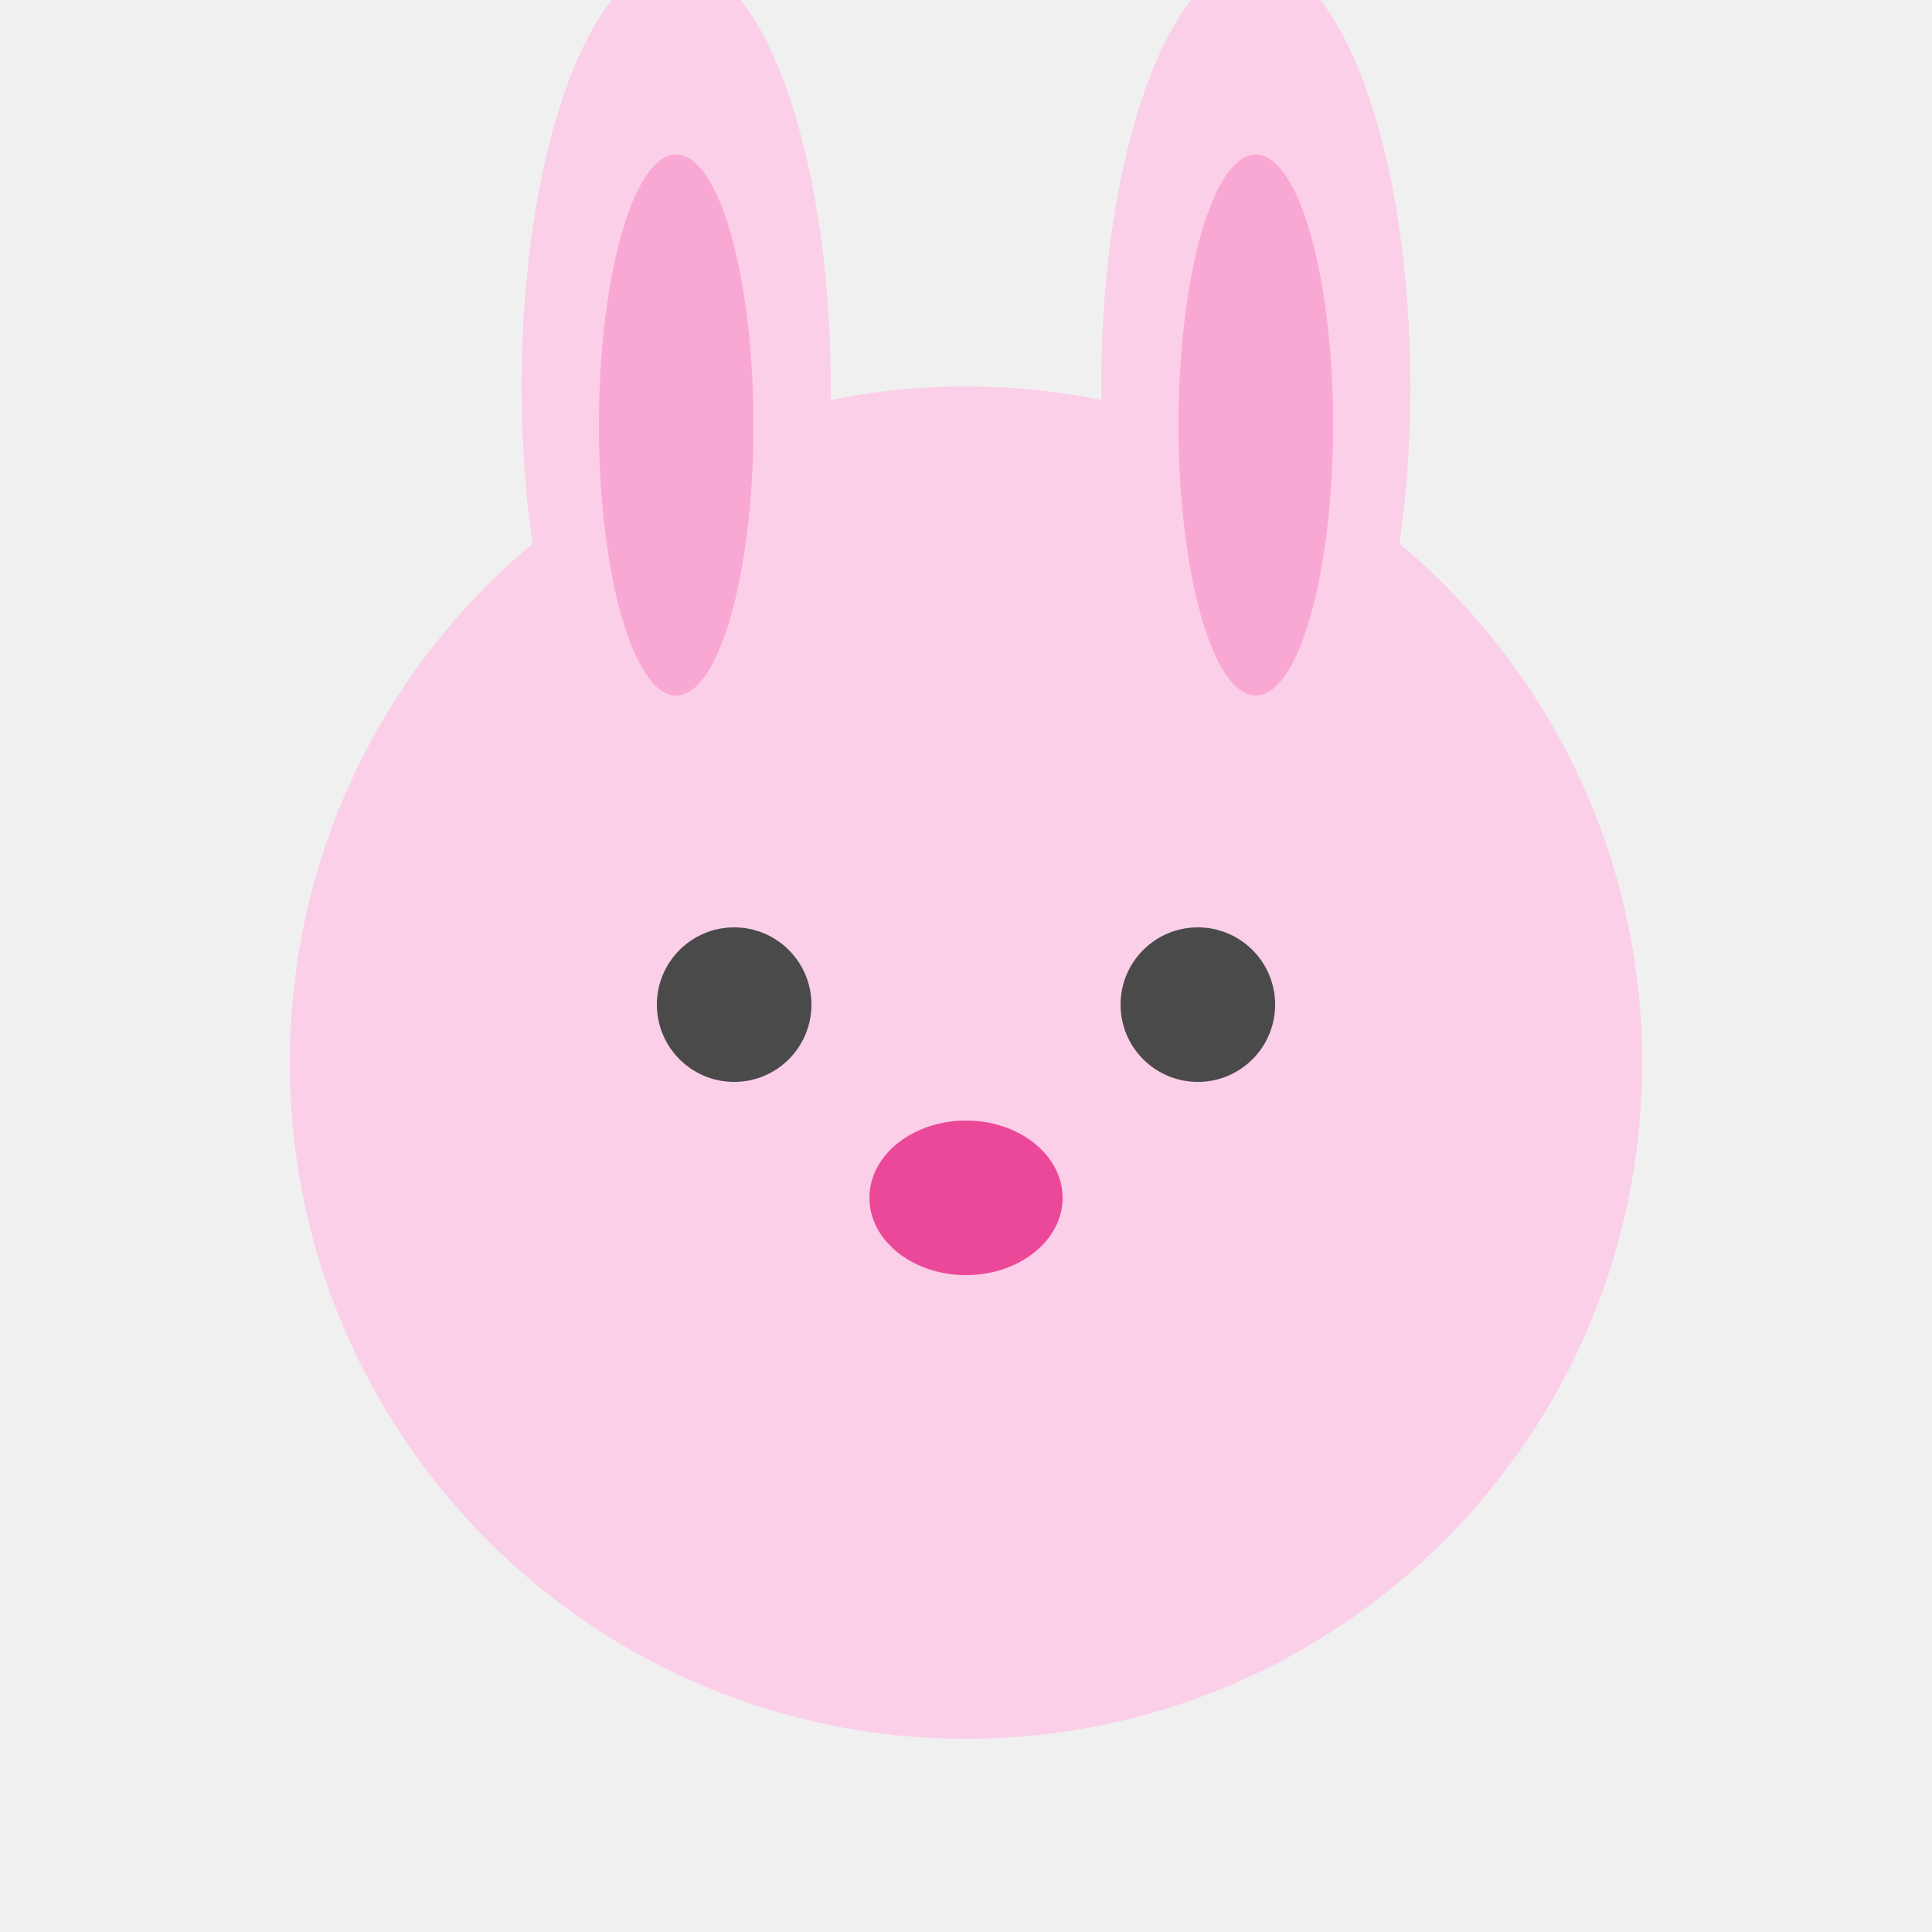
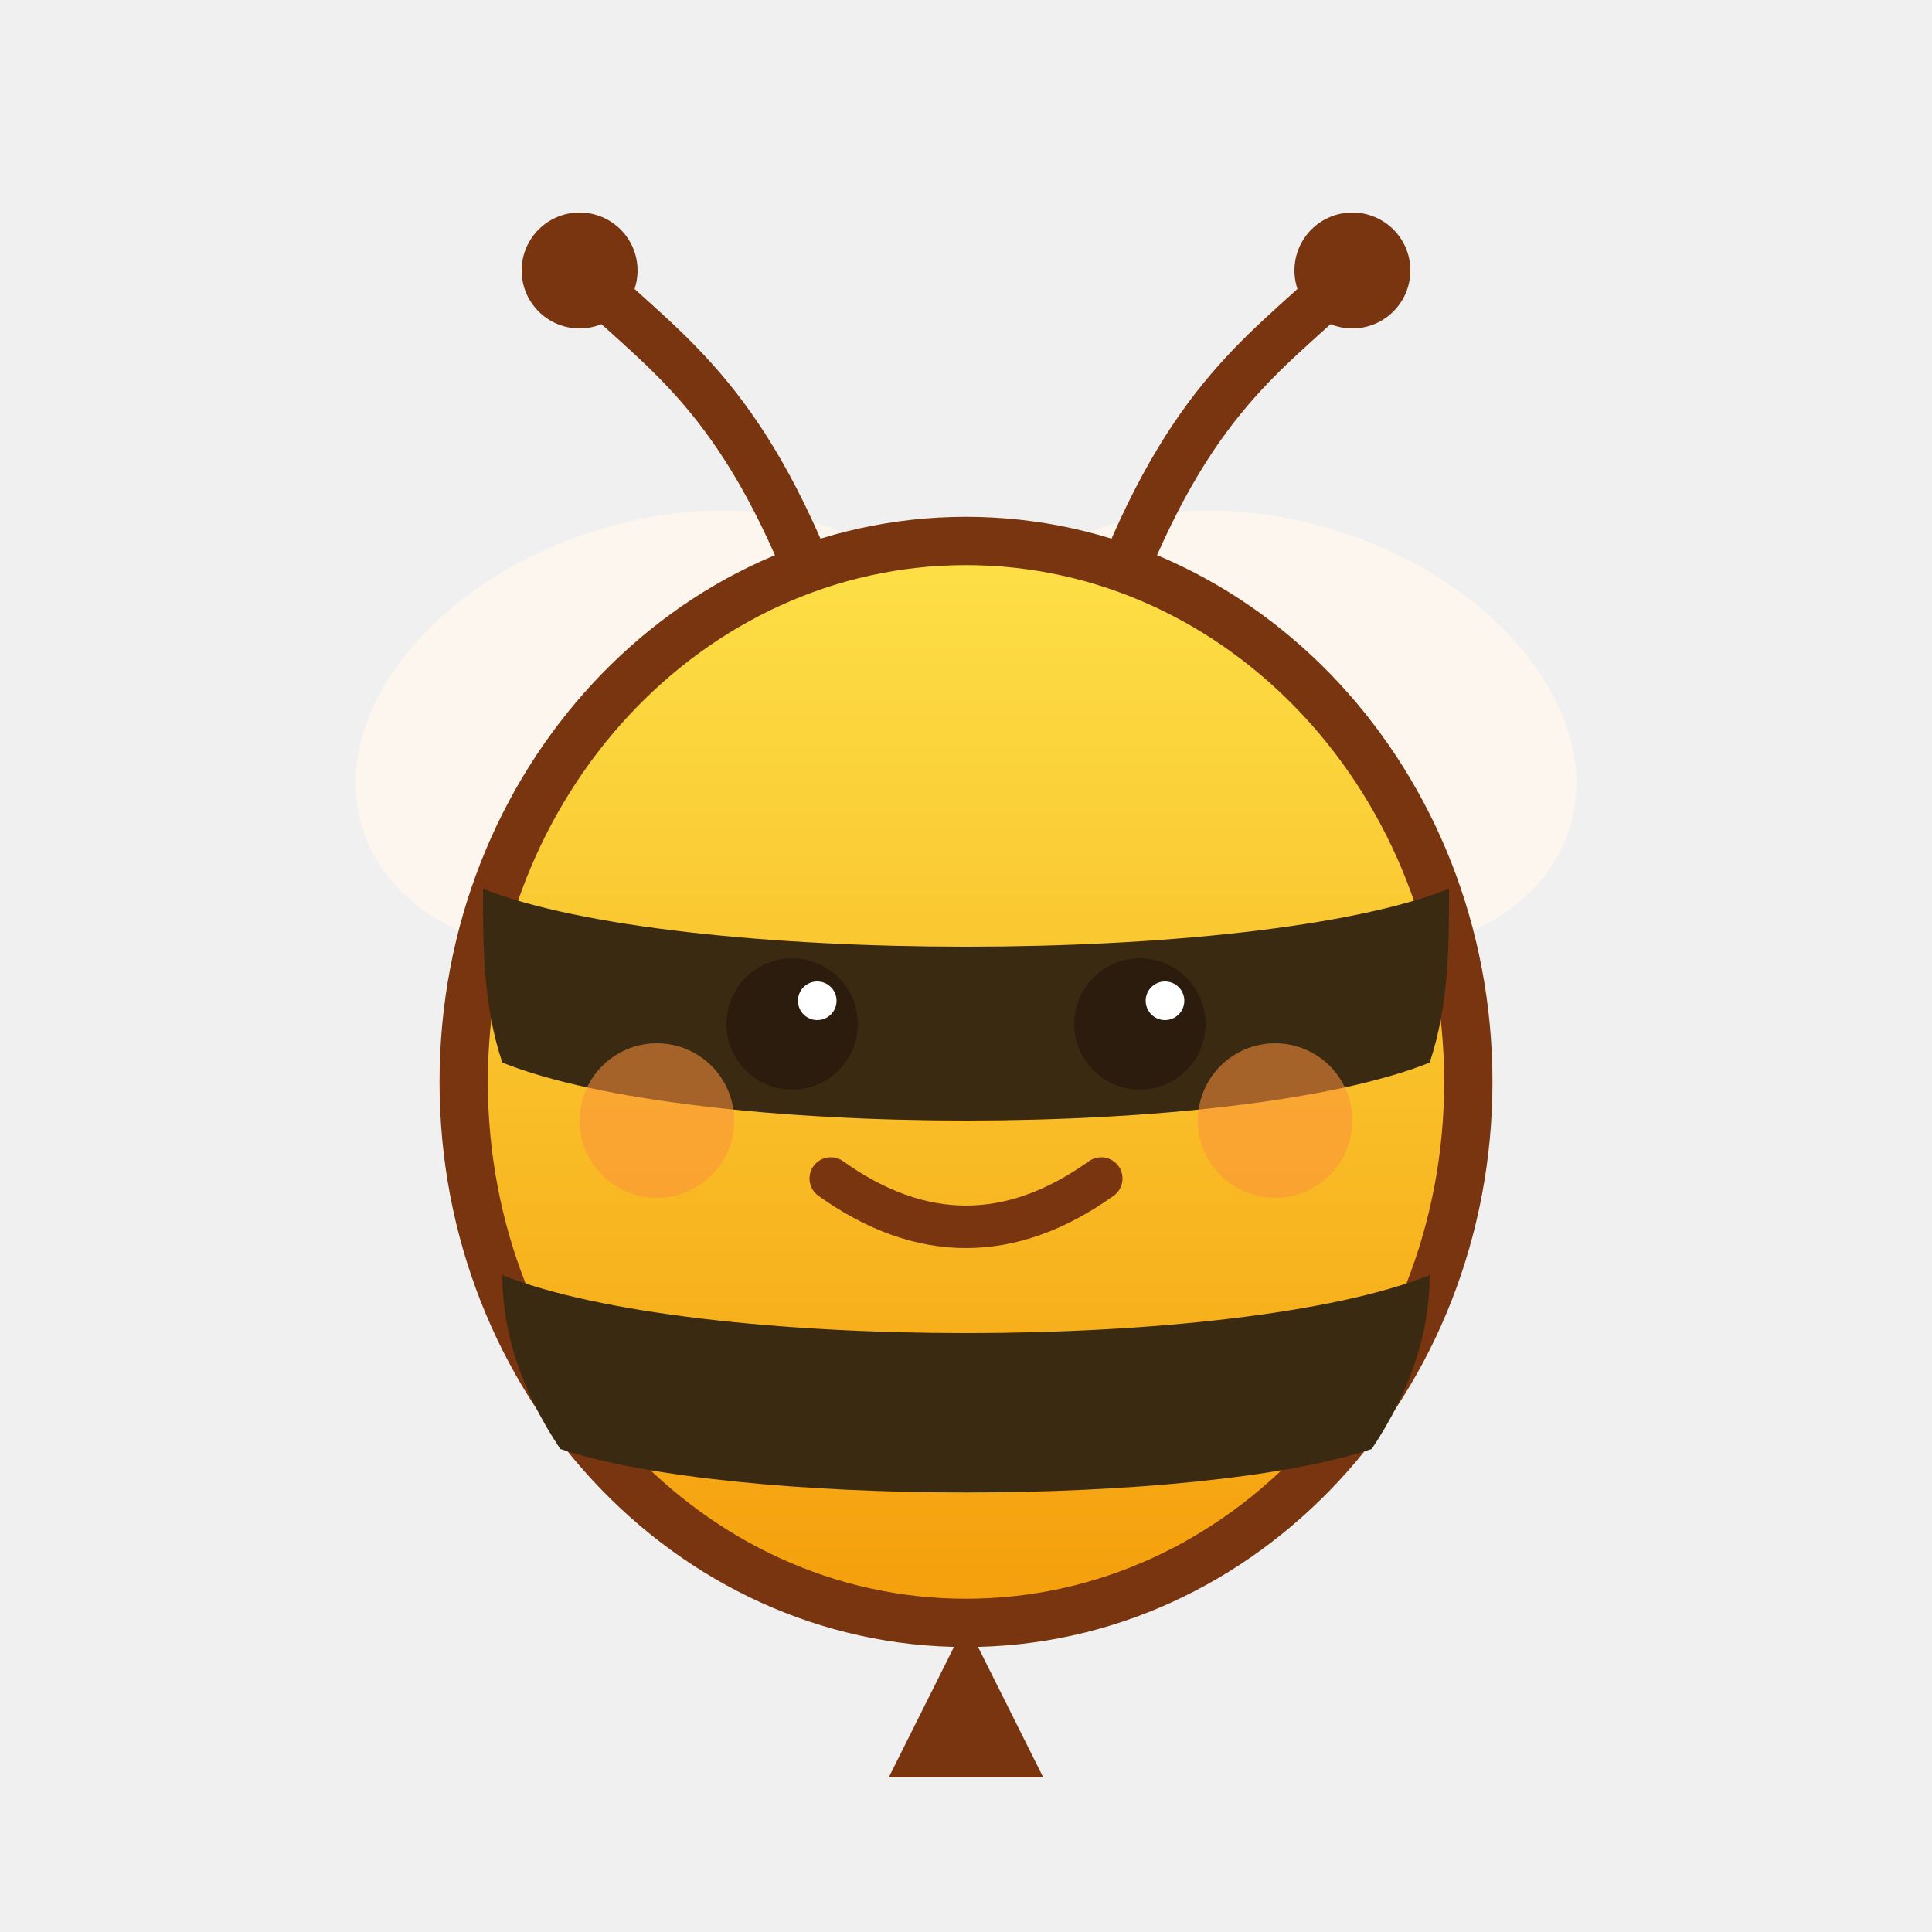
<svg xmlns="http://www.w3.org/2000/svg" viewBox="0 0 100 100">
-   <circle cx="50" cy="55" r="35" fill="#fbcfe8" />
-   <ellipse cx="35" cy="20" rx="8" ry="22" fill="#fbcfe8" />
-   <ellipse cx="65" cy="20" rx="8" ry="22" fill="#fbcfe8" />
-   <ellipse cx="35" cy="22" rx="4" ry="14" fill="#f9a8d4" />
-   <ellipse cx="65" cy="22" rx="4" ry="14" fill="#f9a8d4" />
-   <circle cx="38" cy="52" r="4" fill="#4a4a4a" />
-   <circle cx="62" cy="52" r="4" fill="#4a4a4a" />
-   <ellipse cx="50" cy="62" rx="5" ry="4" fill="#ec4899" />
+   <defs>
+     <linearGradient id="bodyGrad" x1="0%" y1="0%" x2="0%" y2="100%">
+       <stop offset="0%" stop-color="#fde047" />
+       <stop offset="100%" stop-color="#f59e0b" />
+     </linearGradient>
+   </defs>
+   <ellipse cx="34" cy="38" rx="16" ry="11" fill="#fff7ed" opacity="0.85" transform="rotate(-18 34 38)" />
+   <ellipse cx="66" cy="38" rx="16" ry="11" fill="#fff7ed" opacity="0.85" transform="rotate(18 66 38)" />
+   <path d="M42 30 C 38 20, 34 18, 30 14" stroke="#78350f" stroke-width="2.5" fill="none" stroke-linecap="round" />
+   <path d="M58 30 C 62 20, 66 18, 70 14" stroke="#78350f" stroke-width="2.5" fill="none" stroke-linecap="round" />
+   <circle cx="30" cy="14" r="3" fill="#78350f" />
+   <circle cx="70" cy="14" r="3" fill="#78350f" />
+   <ellipse cx="50" cy="56" rx="26" ry="28" fill="url(#bodyGrad)" stroke="#78350f" stroke-width="2.5" />
+   <path d="M25 46 C 35 50, 65 50, 75 46 C 75 49, 75 52, 74 55 C 64 59, 36 59, 26 55 C 25 52, 25 49, 25 46 Z" fill="#3b2a12" />
+   <path d="M26 66 C 36 70, 64 70, 74 66 C 74 69, 73 72, 71 75 C 62 78, 38 78, 29 75 C 27 72, 26 69, 26 66 Z" fill="#3b2a12" />
+   <circle cx="41" cy="53" r="3.4" fill="#2b1c0d" />
+   <circle cx="59" cy="53" r="3.4" fill="#2b1c0d" />
+   <circle cx="42.3" cy="51.8" r="1" fill="#ffffff" />
+   <circle cx="60.3" cy="51.8" r="1" fill="#ffffff" />
+   <path d="M43 61 Q50 66 57 61" stroke="#78350f" stroke-width="2.2" fill="none" stroke-linecap="round" />
+   <circle cx="34" cy="58" r="4" fill="#fb923c" opacity="0.55" />
+   <circle cx="66" cy="58" r="4" fill="#fb923c" opacity="0.55" />
+   <path d="M50 84 L46 92 L54 92 Z" fill="#78350f" />
</svg>
